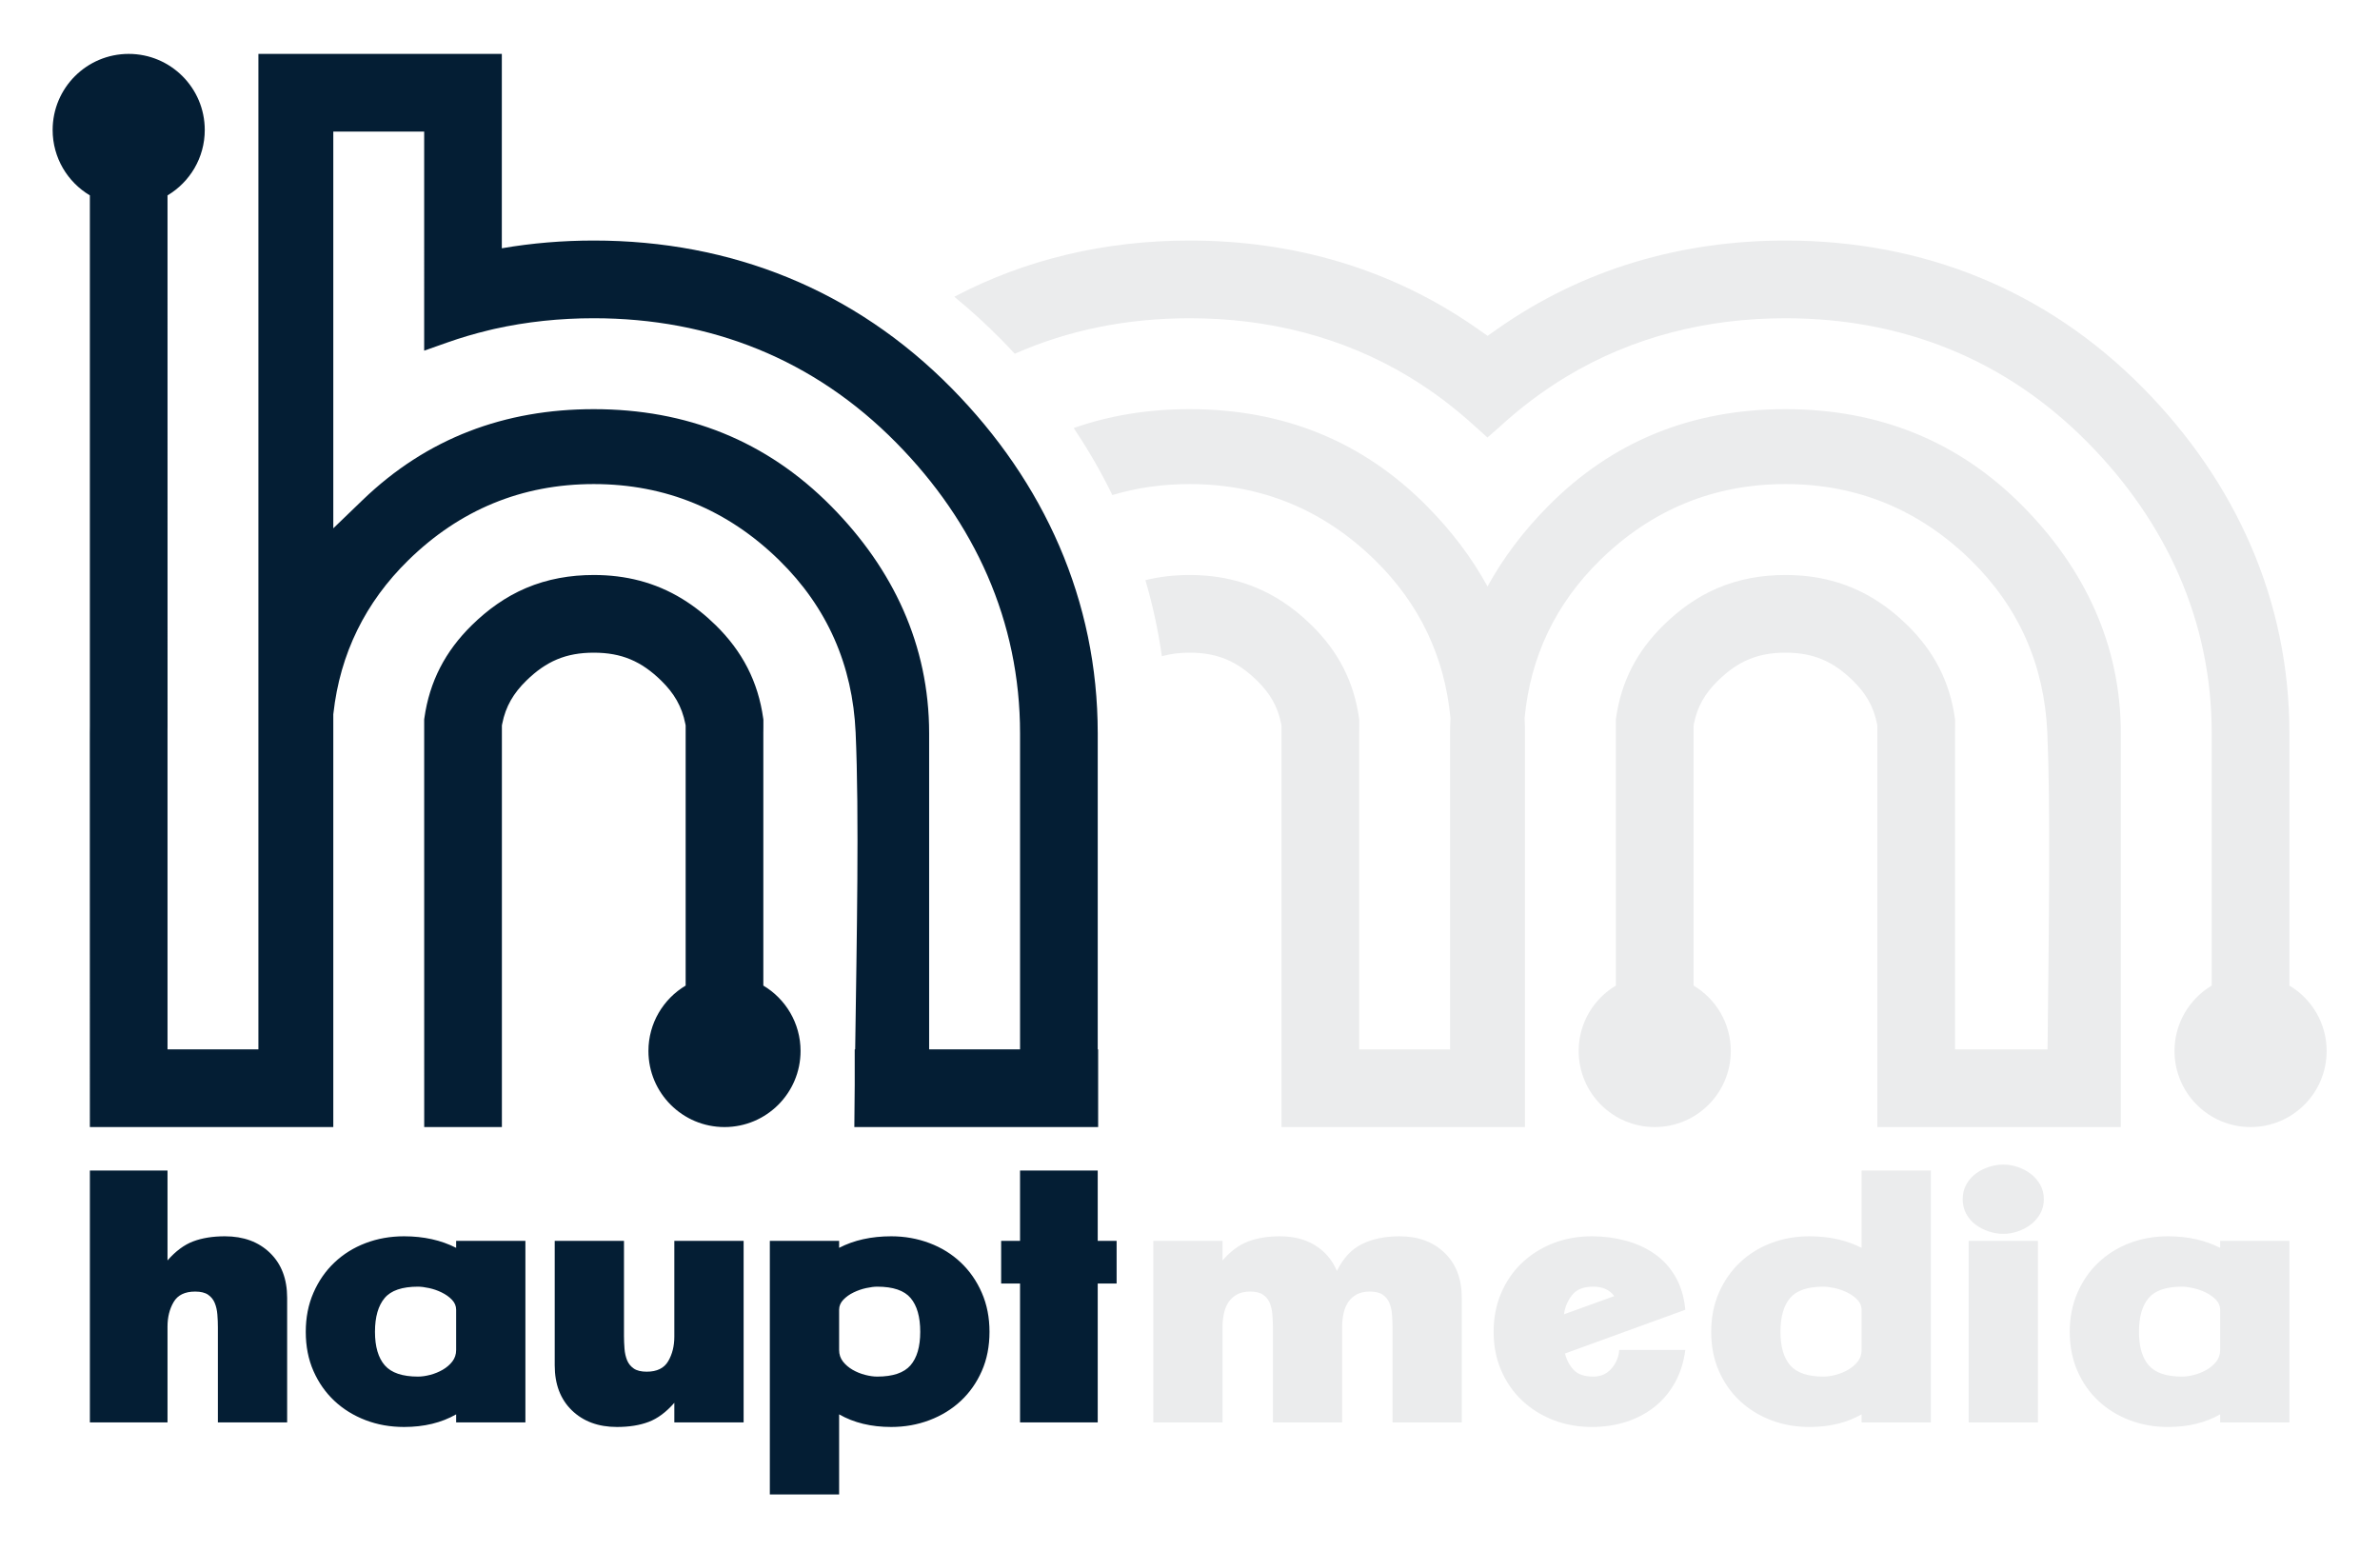
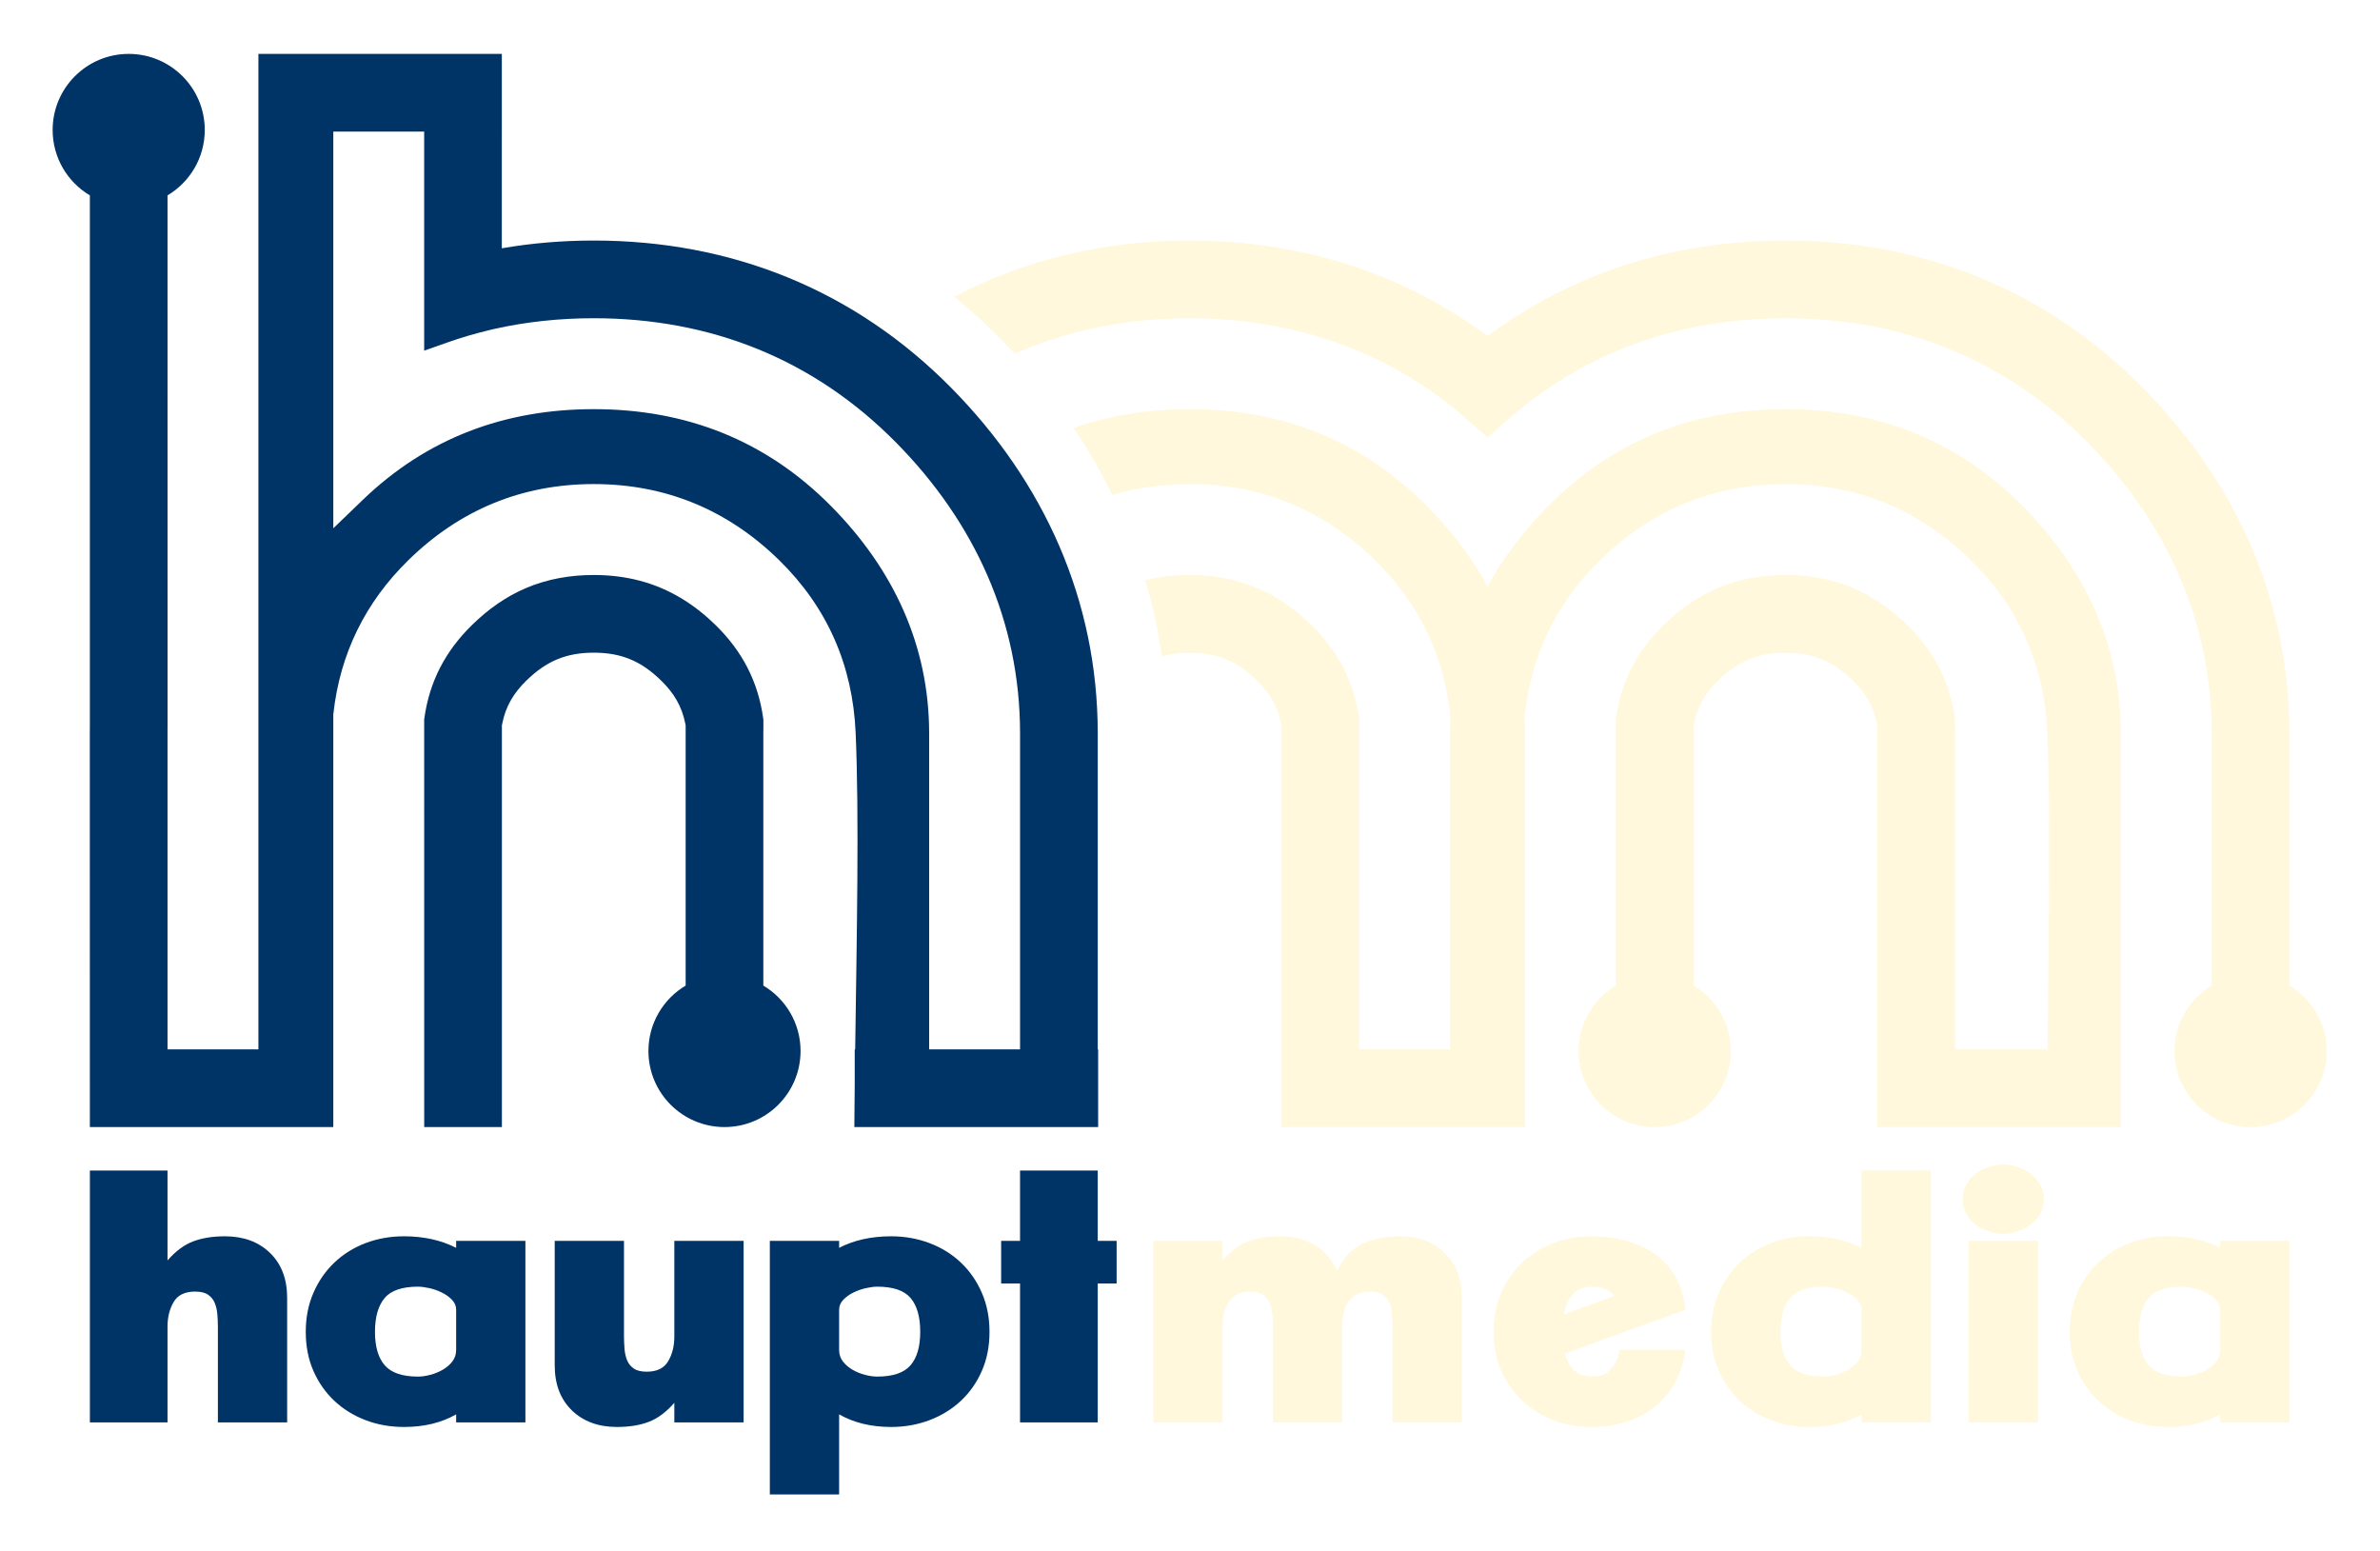
<svg xmlns="http://www.w3.org/2000/svg" viewBox="0 0 520 338.75" height="338.75" width="520" xml:space="preserve" version="1.1" id="svg2">
  <defs id="defs6" />
  <g transform="matrix(1.25,0,0,-1.25,0,338.75)" id="g10">
    <g transform="scale(0.1,0.1)" id="g12">
-       <path id="path14" style="fill:#ebeced;fill-opacity:1;fill-rule:evenodd;stroke:none" d="m 2600.05,1685.01 c 27.42,50.17 62.88,96.78 105.16,139.67 114.04,115.6 253.84,170.24 415.59,170.24 161.74,0 301.54,-54.64 415.57,-170.24 107.43,-108.93 170.62,-241.88 170.62,-396.29 l 0,-688.136 c -141.83,0 -283.66,0 -425.49,0 l -0.11,0 0,701.896 -0.57,2.92 c -6.03,30.62 -19.96,53.7 -42.15,75.41 -34.63,33.88 -69.28,48.85 -117.87,48.85 -48.59,0 -83.26,-14.97 -117.88,-48.85 -22.2,-21.71 -36.12,-44.79 -42.15,-75.41 l -0.57,-2.92 0,-454.646 c 38.95,-23.188 65.05,-65.699 65.05,-114.305 0,-73.422 -59.52,-132.945 -132.94,-132.945 -73.42,0 -132.95,59.523 -132.95,132.945 0,48.606 26.09,91.106 65.04,114.305 l -0.04,465.076 0.29,2.1 c 9.05,64.47 36.71,117.29 83.11,162.79 27.59,27.05 58.84,49.6 94.53,64.76 37.74,16.05 77.61,22.86 118.51,22.86 55.55,0 107.06,-12.66 154.65,-41.73 21.21,-12.95 40.65,-28.53 58.39,-45.91 46.52,-45.61 74.18,-98.52 83.14,-163.17 l 0.31,-2.07 0,-12.38 -0.12,-10.87 0,-552.913 161.73,0 c 2.54,224.233 5.1,430.793 -0.4,553.703 -5.23,117.48 -49.45,218.76 -133.55,301.15 -89.82,87.96 -198.29,133.1 -324.15,133.1 -125.86,0 -234.34,-45.14 -324.16,-133.1 -77.94,-76.37 -121.62,-168.94 -131.77,-275.6 0.42,-8.91 0.64,-17.86 0.64,-26.91 l 0,-688.136 -0.1,0 c -141.83,0 -283.67,0 -425.5,0 l 0,701.896 -0.56,2.92 c -6.04,30.62 -19.96,53.7 -42.14,75.41 -34.63,33.88 -69.3,48.85 -117.89,48.85 -17.82,0 -33.75,-2.03 -48.49,-6.24 -6.41,45.34 -16.06,89.69 -28.76,132.93 25.14,6.26 50.99,9.07 77.25,9.07 55.55,0 107.06,-12.66 154.66,-41.73 21.21,-12.95 40.65,-28.53 58.38,-45.91 46.52,-45.61 74.19,-98.52 83.17,-163.17 l 0.28,-2.07 0,-12.38 -0.1,-10.87 0,-552.913 158.9,0 0,552.343 c 0,9.05 0.22,18 0.64,26.91 -10.15,106.66 -53.82,199.23 -131.77,275.6 -89.82,87.96 -198.3,133.1 -324.16,133.1 -47.5,0 -92.54,-6.44 -135.03,-19.18 -19.7,40.34 -42.28,79.39 -67.57,117.06 62.96,22.21 130.62,33.04 202.6,33.04 161.75,0 301.55,-54.64 415.58,-170.24 42.3,-42.89 77.75,-89.5 105.15,-139.67 z M 4001.67,987.504 c 38.95,-23.188 65.06,-65.699 65.06,-114.305 0,-73.422 -59.53,-132.945 -132.95,-132.945 -73.41,0 -132.95,59.523 -132.95,132.945 0,48.606 26.11,91.117 65.06,114.305 l 0,440.886 c 0,196.31 -79.55,369.06 -216.39,507.86 -143.86,145.94 -324.44,217.58 -528.7,217.58 -136.22,0 -266.94,-31.97 -383.92,-102.72 -41.34,-25.01 -79.96,-54.34 -115.59,-86.97 -0.36,-0.35 -0.74,-0.68 -1.12,-1.02 l -20.29,-17.74 -19.4,17.49 c -0.86,0.69 -1.43,1.19 -1.73,1.51 -35.62,32.62 -73.98,61.74 -115.31,86.73 -116.98,70.76 -247.72,102.72 -383.92,102.72 -109.39,0 -211.97,-20.56 -305.78,-62.06 -7.83,8.47 -15.83,16.82 -23.97,25.1 -26.25,26.62 -53.52,51.45 -81.72,74.51 124.34,65.41 263.09,98.24 411.47,98.24 181.86,0 353.95,-49.53 503.28,-154.38 l 17.37,-12.2 17.35,12.19 c 149.32,104.9 321.42,154.39 503.28,154.39 240.61,0 456,-86.23 625.38,-258.04 161.93,-164.28 255.49,-371.1 255.49,-603.19 l 0,-440.886" />
-       <path id="path16" style="fill:#041e34;fill-opacity:1;fill-rule:evenodd;stroke:none" d="m 877.133,2276.08 c 52.976,9.15 106.75,13.53 160.717,13.53 240.61,0 456.01,-86.23 625.39,-258.04 161.92,-164.27 255.49,-371.1 255.49,-603.17 l 0,-552.349 0.72,0 0,-135.801 -426.15,0 c 0.14,23.629 0.37,48.168 0.66,73.371 l 0,62.43 0.81,0 c 2.68,192.649 7.17,410.449 0.79,553.709 -5.24,117.46 -49.45,218.74 -133.56,301.13 -89.81,87.97 -198.29,133.11 -324.15,133.11 -125.858,0 -234.315,-45.14 -324.166,-133.11 -75.086,-73.52 -119.258,-163.21 -130.918,-267.72 l -0.2,-1.69 0,-721.23 -425.484,0 -0.105,688.42 0.105,12.06 0,927.81 c -38.969,23.18 -65.074,65.7 -65.074,114.32 0,73.42 59.535,132.95 132.949,132.95 73.418,0 132.945,-59.53 132.945,-132.95 0,-48.62 -26.121,-91.14 -65.093,-114.32 l 0.054,-928.73 -0.054,-5.01 0,-558.749 158.859,0 0,1739.769 425.48,0 0,-135.8 -0.015,0 0,-203.94 z m 905.817,-1400.029 0,552.349 c 0,196.3 -79.55,369.06 -216.4,507.85 -143.85,145.94 -324.43,217.58 -528.7,217.58 -58.811,0 -117.319,-5.99 -174.428,-18.82 l -9.563,-2.3 c -24.343,-5.85 -48.367,-12.94 -71.964,-21.26 l -40.493,-14.31 0.012,382.88 -158.848,0 0,-693.31 51.383,49.5 c 112.442,108.31 248.547,158.71 403.901,158.71 161.75,0 301.54,-54.63 415.58,-170.25 107.44,-108.92 170.61,-241.87 170.61,-396.27 l 0,-552.349 158.91,0 z m -448.72,111.453 c 38.95,-23.184 65.06,-65.699 65.06,-114.309 0,-73.418 -59.53,-132.945 -132.95,-132.945 -73.42,0 -132.95,59.527 -132.95,132.945 0,48.61 26.11,91.125 65.06,114.309 l 0,454.636 -0.57,2.93 c -6.04,30.62 -19.96,53.7 -42.15,75.4 -34.63,33.88 -69.29,48.86 -117.88,48.86 -48.584,0 -83.248,-14.98 -117.873,-48.86 -22.196,-21.7 -36.118,-44.78 -42.145,-75.4 l -0.574,-2.93 0,-701.89 -135.785,0 -0.051,712.34 0.289,2.09 c 9.039,64.46 36.703,117.28 83.102,162.78 27.593,27.06 58.847,49.61 94.535,64.78 37.73,16.04 77.617,22.85 118.502,22.85 55.55,0 107.06,-12.66 154.66,-41.73 21.21,-12.95 40.66,-28.52 58.38,-45.91 46.52,-45.61 74.19,-98.52 83.16,-163.16 l 0.29,-2.08 0,-12.38 -0.11,-10.87 0,-441.456" />
-       <path id="path18" style="fill:#ebeced;fill-opacity:1;fill-rule:evenodd;stroke:none" d="m 2433.99,224.063 0,166.312 c 0,7.332 -0.29,14.813 -0.91,22.336 -0.57,7.523 -2.11,14.234 -4.6,20.18 -2.39,5.89 -6.28,10.683 -11.6,14.328 -5.27,3.691 -12.84,5.511 -22.62,5.511 -9.35,0 -17.11,-1.726 -23.24,-5.175 -6.09,-3.453 -10.98,-7.957 -14.67,-13.469 -3.64,-5.512 -6.33,-12.031 -7.96,-19.555 -1.63,-7.523 -2.44,-15.191 -2.44,-22.91 l 0,-167.558 -121.02,0 0,166.312 c 0,7.332 -0.34,14.813 -0.96,22.336 -0.58,7.523 -2.11,14.234 -4.55,20.18 -2.45,5.89 -6.33,10.683 -11.65,14.328 -5.27,3.691 -12.84,5.511 -22.62,5.511 -9.35,0 -17.11,-1.726 -23.2,-5.175 -6.13,-3.453 -11.02,-7.957 -14.71,-13.469 -3.65,-5.512 -6.28,-12.031 -7.91,-19.555 -1.63,-7.523 -2.44,-15.191 -2.44,-22.91 l 0,-167.558 -121.07,0 0,317.335 121.07,0 0,-34.222 c 14.23,16.297 29.33,27.414 45.19,33.312 15.92,5.895 34.27,8.867 55.07,8.867 24.01,0 44.62,-5.324 61.73,-15.914 17.11,-10.593 29.76,-25.449 37.91,-44.621 11.03,22.43 25.69,38.102 44,47.067 18.36,8.961 40.17,13.468 65.47,13.468 32.6,0 58.86,-9.683 78.85,-29.046 19.98,-19.364 29.95,-45.532 29.95,-78.555 l 0,-217.691 -121.07,0 z m 387.65,220.761 c -8.15,10.977 -20.37,16.485 -36.67,16.485 -16.34,0 -28.23,-4.36 -35.8,-13.133 -7.53,-8.77 -12.51,-19.266 -14.96,-31.488 0,-1.629 -0.19,-2.875 -0.62,-3.688 l 88.05,31.824 z m 124.13,-94.183 c -2.88,-21.614 -8.96,-40.739 -18.36,-57.461 -9.39,-16.731 -21.28,-30.774 -35.75,-42.18 -14.48,-11.406 -31.01,-20.082 -49.56,-26.027 -18.55,-5.891 -38.39,-8.868 -59.57,-8.868 -24.49,0 -47.12,4.125 -67.87,12.274 -20.8,8.144 -38.92,19.555 -54.45,34.219 -15.48,14.668 -27.6,32.207 -36.37,52.578 -8.77,20.367 -13.14,42.801 -13.14,67.242 0,24.492 4.37,46.973 13.14,67.582 8.77,20.559 20.89,38.195 36.37,52.863 15.53,14.715 33.65,26.121 54.45,34.266 20.75,8.152 43.38,12.226 67.87,12.226 20.37,0 40.02,-2.542 59,-7.621 18.93,-5.129 35.85,-12.847 50.75,-23.246 14.86,-10.402 26.99,-23.773 36.38,-40.07 9.35,-16.293 15.05,-35.465 17.11,-57.465 l -210.36,-76.445 c 2.88,-11.406 7.96,-20.992 15.29,-28.711 7.34,-7.762 18.79,-11.645 34.27,-11.645 13.04,0 23.63,4.7 31.78,14.09 8.14,9.348 12.65,20.18 13.47,32.399 l 115.55,0 z m 308.13,70.312 c 0,6.52 -2.44,12.32 -7.33,17.445 -4.89,5.082 -10.88,9.348 -18.02,12.844 -7.14,3.453 -14.48,5.992 -22,7.625 -7.57,1.629 -14,2.442 -19.27,2.442 -27.75,0 -47.21,-6.614 -58.42,-19.891 -11.17,-13.227 -16.78,-32.879 -16.78,-59 0,-26.074 5.71,-45.625 17.11,-58.664 11.41,-13.082 30.77,-19.602 58.09,-19.602 6.52,0 13.66,1.055 21.38,3.071 7.76,2.058 15,4.98 21.71,8.867 6.71,3.879 12.32,8.672 16.82,14.375 4.46,5.703 6.71,12.414 6.71,20.176 l 0,70.312 z m 0,-196.89 0,14.093 c -25.69,-14.668 -56.02,-22.051 -91.11,-22.051 -24.01,0 -46.44,3.981 -67.24,11.938 -20.8,7.953 -38.92,19.172 -54.4,33.645 -15.48,14.472 -27.75,31.875 -36.72,52.292 -8.96,20.368 -13.41,43.184 -13.41,68.438 0,24.879 4.45,47.594 13.41,68.203 8.97,20.563 21.24,38.199 36.72,52.863 15.48,14.668 33.6,25.981 54.4,33.934 20.8,7.957 43.23,11.937 67.24,11.937 34.27,0 64.6,-6.71 91.11,-20.179 l 0,135.109 121.07,0 0,-440.222 -121.07,0 z m 187.12,0 0,317.335 121.06,0 0,-317.335 -121.06,0 z m 131.41,390.089 c 0,-9.343 -2.11,-17.828 -6.42,-25.355 -4.26,-7.57 -9.78,-13.848 -16.49,-18.977 -6.71,-5.082 -14.28,-9.058 -22.62,-11.886 -8.34,-2.875 -16.82,-4.313 -25.35,-4.313 -8.58,0 -17.16,1.438 -25.69,4.313 -8.58,2.828 -16.2,6.804 -22.91,11.886 -6.76,5.129 -12.13,11.407 -16.25,18.977 -4.07,7.527 -6.09,16.012 -6.09,25.355 0,9.395 2.02,17.828 6.09,25.403 4.12,7.523 9.49,13.851 16.25,18.933 6.71,5.078 14.33,9.055 22.91,11.934 8.53,2.824 17.11,4.266 25.69,4.266 8.53,0 17.01,-1.442 25.35,-4.266 8.34,-2.879 15.91,-6.856 22.62,-11.934 6.71,-5.082 12.23,-11.41 16.49,-18.933 4.31,-7.575 6.42,-16.008 6.42,-25.403 z m 308.18,-193.199 c 0,6.52 -2.44,12.32 -7.33,17.445 -4.89,5.082 -10.93,9.348 -18.02,12.844 -7.14,3.453 -14.48,5.992 -22.05,7.625 -7.53,1.629 -13.94,2.442 -19.26,2.442 -27.71,0 -47.17,-6.614 -58.38,-19.891 -11.22,-13.227 -16.83,-32.879 -16.83,-59 0,-26.074 5.71,-45.625 17.12,-58.664 11.45,-13.082 30.81,-19.602 58.09,-19.602 6.51,0 13.66,1.055 21.42,3.071 7.76,2.058 14.95,4.98 21.71,8.867 6.71,3.879 12.32,8.672 16.82,14.375 4.46,5.703 6.71,12.414 6.71,20.176 l 0,70.312 z m 0,-196.89 0,14.093 c -25.69,-14.668 -56.07,-22.051 -91.11,-22.051 -24.06,0 -46.44,3.981 -67.24,11.938 -20.8,7.953 -38.92,19.172 -54.45,33.645 -15.48,14.472 -27.7,31.875 -36.67,52.292 -8.96,20.368 -13.42,43.184 -13.42,68.438 0,24.879 4.46,47.594 13.42,68.203 8.97,20.563 21.19,38.199 36.67,52.863 15.53,14.668 33.65,25.981 54.45,33.934 20.8,7.957 43.18,11.937 67.24,11.937 34.22,0 64.61,-6.71 91.11,-20.179 l 0,12.222 121.07,0 0,-317.335 -121.07,0" />
-       <path id="path20" style="fill:#041e34;fill-opacity:1;fill-rule:evenodd;stroke:none" d="m 380.844,224.063 0,166.312 c 0,7.332 -0.289,14.813 -0.914,22.336 -0.621,7.523 -2.11,14.234 -4.602,20.18 -2.394,5.89 -6.328,10.683 -11.598,14.328 -5.32,3.691 -12.843,5.511 -22.621,5.511 -17.976,0 -30.484,-6.085 -37.625,-18.308 -7.14,-12.223 -10.687,-26.508 -10.687,-42.801 l 0,-167.558 -135.684,0 0,440.222 135.684,0 0,-157.109 c 14.281,16.297 29.234,27.414 44.957,33.312 15.672,5.895 34.125,8.867 55.309,8.867 32.593,0 58.902,-9.683 78.89,-29.046 19.938,-19.364 29.953,-45.532 29.953,-78.555 l 0,-217.691 -121.062,0 z m 416.449,196.89 c 0,6.52 -2.398,12.32 -7.289,17.445 -4.84,5.082 -10.973,9.395 -18.07,12.844 -7.043,3.453 -14.473,5.992 -22.047,7.625 -7.379,1.582 -13.899,2.442 -19.219,2.442 -27.746,0 -47.258,-6.614 -58.375,-19.891 -11.117,-13.227 -16.871,-32.879 -16.871,-59 0,-26.074 5.801,-45.625 17.207,-58.664 11.453,-13.035 30.769,-19.602 58.039,-19.602 6.566,0 13.758,1.055 21.426,3.071 7.715,2.011 15.047,5.031 21.711,8.867 6.664,3.879 12.367,8.672 16.773,14.375 4.41,5.703 6.715,12.414 6.715,20.176 l 0,70.312 z m 0,-196.89 0,14.093 c -25.645,-14.668 -55.984,-22.051 -91.066,-22.051 -24.063,0 -46.539,3.981 -67.293,11.938 -20.754,7.953 -38.965,19.172 -54.399,33.645 -15.387,14.425 -27.703,31.875 -36.664,52.292 -8.965,20.321 -13.418,43.184 -13.418,68.438 0,24.879 4.406,47.594 13.418,68.203 8.914,20.563 21.184,38.199 36.664,52.863 15.434,14.668 33.645,26.028 54.399,33.934 20.8,7.91 43.23,11.937 67.293,11.937 34.265,0 64.605,-6.71 91.066,-20.179 l 0,12.222 121.062,0 0,-317.335 -121.062,0 z m 381.367,0 0,34.269 c -14.24,-16.293 -29.24,-27.461 -44.91,-33.359 -15.68,-5.942 -34.13,-8.868 -55.36,-8.868 -32.59,0 -58.91,9.735 -78.843,29.047 -19.938,19.364 -29.953,45.578 -29.953,78.602 l 0,217.644 121.066,0 0,-166.312 c 0,-7.332 0.34,-14.762 0.91,-22.285 0.57,-7.574 2.16,-14.281 4.55,-20.18 2.45,-5.941 6.38,-10.734 11.65,-14.379 5.27,-3.64 12.84,-5.512 22.62,-5.512 17.93,0 30.43,6.137 37.57,18.36 7.15,12.219 10.7,26.504 10.7,42.801 l 0,167.507 121.11,0 0,-317.335 -121.11,0 z m 429.82,158.355 c 0,26.121 -5.61,45.773 -16.78,59 -11.16,13.23 -30.63,19.891 -58.42,19.891 -5.28,0 -11.7,-0.813 -19.27,-2.442 -7.47,-1.633 -14.86,-4.172 -22,-7.625 -7.14,-3.398 -13.13,-7.762 -18.02,-12.844 -4.89,-5.125 -7.29,-10.925 -7.29,-17.445 l 0,-70.312 c 0,-7.762 2.26,-14.473 6.71,-20.176 4.46,-5.703 10.12,-10.496 16.78,-14.375 6.71,-3.887 13.99,-6.856 21.71,-8.867 7.72,-2.016 14.86,-3.071 21.38,-3.071 27.32,0 46.73,6.567 58.09,19.602 11.35,13.039 17.11,32.59 17.11,58.664 z m 121.06,0 c 0,-25.254 -4.45,-48.117 -13.42,-68.438 -8.96,-20.417 -21.23,-37.82 -36.71,-52.292 -15.48,-14.473 -33.74,-25.692 -54.69,-33.645 -20.94,-7.957 -43.32,-11.938 -67,-11.938 -35.04,0 -65.37,7.383 -91.02,22.051 l 0,-140 -121.11,0 0,443.242 121.11,0 0,-12.222 c 26.03,13.469 56.42,20.179 91.02,20.179 23.68,0 46.06,-4.027 67,-11.937 20.95,-7.906 39.26,-19.266 54.69,-33.934 15.53,-14.664 27.75,-32.3 36.71,-52.863 9.01,-20.609 13.42,-43.324 13.42,-68.203 z m 189.17,84.402 0,-242.757 -135.78,0 0,242.757 -33.02,0 0,74.578 33.02,0 0,122.887 135.78,0 0,-122.887 33.03,0 0,-74.578 -33.03,0" />
+       <path id="path14" style="fill:#FFF8DC;fill-opacity:1;fill-rule:evenodd;stroke:none" d="m 2600.05,1685.01 c 27.42,50.17 62.88,96.78 105.16,139.67 114.04,115.6 253.84,170.24 415.59,170.24 161.74,0 301.54,-54.64 415.57,-170.24 107.43,-108.93 170.62,-241.88 170.62,-396.29 l 0,-688.136 c -141.83,0 -283.66,0 -425.49,0 l -0.11,0 0,701.896 -0.57,2.92 c -6.03,30.62 -19.96,53.7 -42.15,75.41 -34.63,33.88 -69.28,48.85 -117.87,48.85 -48.59,0 -83.26,-14.97 -117.88,-48.85 -22.2,-21.71 -36.12,-44.79 -42.15,-75.41 l -0.57,-2.92 0,-454.646 c 38.95,-23.188 65.05,-65.699 65.05,-114.305 0,-73.422 -59.52,-132.945 -132.94,-132.945 -73.42,0 -132.95,59.523 -132.95,132.945 0,48.606 26.09,91.106 65.04,114.305 l -0.04,465.076 0.29,2.1 c 9.05,64.47 36.71,117.29 83.11,162.79 27.59,27.05 58.84,49.6 94.53,64.76 37.74,16.05 77.61,22.86 118.51,22.86 55.55,0 107.06,-12.66 154.65,-41.73 21.21,-12.95 40.65,-28.53 58.39,-45.91 46.52,-45.61 74.18,-98.52 83.14,-163.17 l 0.31,-2.07 0,-12.38 -0.12,-10.87 0,-552.913 161.73,0 c 2.54,224.233 5.1,430.793 -0.4,553.703 -5.23,117.48 -49.45,218.76 -133.55,301.15 -89.82,87.96 -198.29,133.1 -324.15,133.1 -125.86,0 -234.34,-45.14 -324.16,-133.1 -77.94,-76.37 -121.62,-168.94 -131.77,-275.6 0.42,-8.91 0.64,-17.86 0.64,-26.91 l 0,-688.136 -0.1,0 c -141.83,0 -283.67,0 -425.5,0 l 0,701.896 -0.56,2.92 c -6.04,30.62 -19.96,53.7 -42.14,75.41 -34.63,33.88 -69.3,48.85 -117.89,48.85 -17.82,0 -33.75,-2.03 -48.49,-6.24 -6.41,45.34 -16.06,89.69 -28.76,132.93 25.14,6.26 50.99,9.07 77.25,9.07 55.55,0 107.06,-12.66 154.66,-41.73 21.21,-12.95 40.65,-28.53 58.38,-45.91 46.52,-45.61 74.19,-98.52 83.17,-163.17 l 0.28,-2.07 0,-12.38 -0.1,-10.87 0,-552.913 158.9,0 0,552.343 c 0,9.05 0.22,18 0.64,26.91 -10.15,106.66 -53.82,199.23 -131.77,275.6 -89.82,87.96 -198.3,133.1 -324.16,133.1 -47.5,0 -92.54,-6.44 -135.03,-19.18 -19.7,40.34 -42.28,79.39 -67.57,117.06 62.96,22.21 130.62,33.04 202.6,33.04 161.75,0 301.55,-54.64 415.58,-170.24 42.3,-42.89 77.75,-89.5 105.15,-139.67 z M 4001.67,987.504 c 38.95,-23.188 65.06,-65.699 65.06,-114.305 0,-73.422 -59.53,-132.945 -132.95,-132.945 -73.41,0 -132.95,59.523 -132.95,132.945 0,48.606 26.11,91.117 65.06,114.305 l 0,440.886 c 0,196.31 -79.55,369.06 -216.39,507.86 -143.86,145.94 -324.44,217.58 -528.7,217.58 -136.22,0 -266.94,-31.97 -383.92,-102.72 -41.34,-25.01 -79.96,-54.34 -115.59,-86.97 -0.36,-0.35 -0.74,-0.68 -1.12,-1.02 l -20.29,-17.74 -19.4,17.49 c -0.86,0.69 -1.43,1.19 -1.73,1.51 -35.62,32.62 -73.98,61.74 -115.31,86.73 -116.98,70.76 -247.72,102.72 -383.92,102.72 -109.39,0 -211.97,-20.56 -305.78,-62.06 -7.83,8.47 -15.83,16.82 -23.97,25.1 -26.25,26.62 -53.52,51.45 -81.72,74.51 124.34,65.41 263.09,98.24 411.47,98.24 181.86,0 353.95,-49.53 503.28,-154.38 l 17.37,-12.2 17.35,12.19 c 149.32,104.9 321.42,154.39 503.28,154.39 240.61,0 456,-86.23 625.38,-258.04 161.93,-164.28 255.49,-371.1 255.49,-603.19 l 0,-440.886" />
+       <path id="path16" style="fill:#003366;fill-opacity:1;fill-rule:evenodd;stroke:none" d="m 877.133,2276.08 c 52.976,9.15 106.75,13.53 160.717,13.53 240.61,0 456.01,-86.23 625.39,-258.04 161.92,-164.27 255.49,-371.1 255.49,-603.17 l 0,-552.349 0.72,0 0,-135.801 -426.15,0 c 0.14,23.629 0.37,48.168 0.66,73.371 l 0,62.43 0.81,0 c 2.68,192.649 7.17,410.449 0.79,553.709 -5.24,117.46 -49.45,218.74 -133.56,301.13 -89.81,87.97 -198.29,133.11 -324.15,133.11 -125.858,0 -234.315,-45.14 -324.166,-133.11 -75.086,-73.52 -119.258,-163.21 -130.918,-267.72 l -0.2,-1.69 0,-721.23 -425.484,0 -0.105,688.42 0.105,12.06 0,927.81 c -38.969,23.18 -65.074,65.7 -65.074,114.32 0,73.42 59.535,132.95 132.949,132.95 73.418,0 132.945,-59.53 132.945,-132.95 0,-48.62 -26.121,-91.14 -65.093,-114.32 l 0.054,-928.73 -0.054,-5.01 0,-558.749 158.859,0 0,1739.769 425.48,0 0,-135.8 -0.015,0 0,-203.94 z m 905.817,-1400.029 0,552.349 c 0,196.3 -79.55,369.06 -216.4,507.85 -143.85,145.94 -324.43,217.58 -528.7,217.58 -58.811,0 -117.319,-5.99 -174.428,-18.82 l -9.563,-2.3 c -24.343,-5.85 -48.367,-12.94 -71.964,-21.26 l -40.493,-14.31 0.012,382.88 -158.848,0 0,-693.31 51.383,49.5 c 112.442,108.31 248.547,158.71 403.901,158.71 161.75,0 301.54,-54.63 415.58,-170.25 107.44,-108.92 170.61,-241.87 170.61,-396.27 l 0,-552.349 158.91,0 z m -448.72,111.453 c 38.95,-23.184 65.06,-65.699 65.06,-114.309 0,-73.418 -59.53,-132.945 -132.95,-132.945 -73.42,0 -132.95,59.527 -132.95,132.945 0,48.61 26.11,91.125 65.06,114.309 l 0,454.636 -0.57,2.93 c -6.04,30.62 -19.96,53.7 -42.15,75.4 -34.63,33.88 -69.29,48.86 -117.88,48.86 -48.584,0 -83.248,-14.98 -117.873,-48.86 -22.196,-21.7 -36.118,-44.78 -42.145,-75.4 l -0.574,-2.93 0,-701.89 -135.785,0 -0.051,712.34 0.289,2.09 c 9.039,64.46 36.703,117.28 83.102,162.78 27.593,27.06 58.847,49.61 94.535,64.78 37.73,16.04 77.617,22.85 118.502,22.85 55.55,0 107.06,-12.66 154.66,-41.73 21.21,-12.95 40.66,-28.52 58.38,-45.91 46.52,-45.61 74.19,-98.52 83.16,-163.16 l 0.29,-2.08 0,-12.38 -0.11,-10.87 0,-441.456" />
+       <path id="path18" style="fill:#FFF8DC;fill-opacity:1;fill-rule:evenodd;stroke:none" d="m 2433.99,224.063 0,166.312 c 0,7.332 -0.29,14.813 -0.91,22.336 -0.57,7.523 -2.11,14.234 -4.6,20.18 -2.39,5.89 -6.28,10.683 -11.6,14.328 -5.27,3.691 -12.84,5.511 -22.62,5.511 -9.35,0 -17.11,-1.726 -23.24,-5.175 -6.09,-3.453 -10.98,-7.957 -14.67,-13.469 -3.64,-5.512 -6.33,-12.031 -7.96,-19.555 -1.63,-7.523 -2.44,-15.191 -2.44,-22.91 l 0,-167.558 -121.02,0 0,166.312 c 0,7.332 -0.34,14.813 -0.96,22.336 -0.58,7.523 -2.11,14.234 -4.55,20.18 -2.45,5.89 -6.33,10.683 -11.65,14.328 -5.27,3.691 -12.84,5.511 -22.62,5.511 -9.35,0 -17.11,-1.726 -23.2,-5.175 -6.13,-3.453 -11.02,-7.957 -14.71,-13.469 -3.65,-5.512 -6.28,-12.031 -7.91,-19.555 -1.63,-7.523 -2.44,-15.191 -2.44,-22.91 l 0,-167.558 -121.07,0 0,317.335 121.07,0 0,-34.222 c 14.23,16.297 29.33,27.414 45.19,33.312 15.92,5.895 34.27,8.867 55.07,8.867 24.01,0 44.62,-5.324 61.73,-15.914 17.11,-10.593 29.76,-25.449 37.91,-44.621 11.03,22.43 25.69,38.102 44,47.067 18.36,8.961 40.17,13.468 65.47,13.468 32.6,0 58.86,-9.683 78.85,-29.046 19.98,-19.364 29.95,-45.532 29.95,-78.555 l 0,-217.691 -121.07,0 z m 387.65,220.761 c -8.15,10.977 -20.37,16.485 -36.67,16.485 -16.34,0 -28.23,-4.36 -35.8,-13.133 -7.53,-8.77 -12.51,-19.266 -14.96,-31.488 0,-1.629 -0.19,-2.875 -0.62,-3.688 l 88.05,31.824 z m 124.13,-94.183 c -2.88,-21.614 -8.96,-40.739 -18.36,-57.461 -9.39,-16.731 -21.28,-30.774 -35.75,-42.18 -14.48,-11.406 -31.01,-20.082 -49.56,-26.027 -18.55,-5.891 -38.39,-8.868 -59.57,-8.868 -24.49,0 -47.12,4.125 -67.87,12.274 -20.8,8.144 -38.92,19.555 -54.45,34.219 -15.48,14.668 -27.6,32.207 -36.37,52.578 -8.77,20.367 -13.14,42.801 -13.14,67.242 0,24.492 4.37,46.973 13.14,67.582 8.77,20.559 20.89,38.195 36.37,52.863 15.53,14.715 33.65,26.121 54.45,34.266 20.75,8.152 43.38,12.226 67.87,12.226 20.37,0 40.02,-2.542 59,-7.621 18.93,-5.129 35.85,-12.847 50.75,-23.246 14.86,-10.402 26.99,-23.773 36.38,-40.07 9.35,-16.293 15.05,-35.465 17.11,-57.465 l -210.36,-76.445 c 2.88,-11.406 7.96,-20.992 15.29,-28.711 7.34,-7.762 18.79,-11.645 34.27,-11.645 13.04,0 23.63,4.7 31.78,14.09 8.14,9.348 12.65,20.18 13.47,32.399 l 115.55,0 z m 308.13,70.312 c 0,6.52 -2.44,12.32 -7.33,17.445 -4.89,5.082 -10.88,9.348 -18.02,12.844 -7.14,3.453 -14.48,5.992 -22,7.625 -7.57,1.629 -14,2.442 -19.27,2.442 -27.75,0 -47.21,-6.614 -58.42,-19.891 -11.17,-13.227 -16.78,-32.879 -16.78,-59 0,-26.074 5.71,-45.625 17.11,-58.664 11.41,-13.082 30.77,-19.602 58.09,-19.602 6.52,0 13.66,1.055 21.38,3.071 7.76,2.058 15,4.98 21.71,8.867 6.71,3.879 12.32,8.672 16.82,14.375 4.46,5.703 6.71,12.414 6.71,20.176 l 0,70.312 z m 0,-196.89 0,14.093 c -25.69,-14.668 -56.02,-22.051 -91.11,-22.051 -24.01,0 -46.44,3.981 -67.24,11.938 -20.8,7.953 -38.92,19.172 -54.4,33.645 -15.48,14.472 -27.75,31.875 -36.72,52.292 -8.96,20.368 -13.41,43.184 -13.41,68.438 0,24.879 4.45,47.594 13.41,68.203 8.97,20.563 21.24,38.199 36.72,52.863 15.48,14.668 33.6,25.981 54.4,33.934 20.8,7.957 43.23,11.937 67.24,11.937 34.27,0 64.6,-6.71 91.11,-20.179 l 0,135.109 121.07,0 0,-440.222 -121.07,0 z m 187.12,0 0,317.335 121.06,0 0,-317.335 -121.06,0 z m 131.41,390.089 c 0,-9.343 -2.11,-17.828 -6.42,-25.355 -4.26,-7.57 -9.78,-13.848 -16.49,-18.977 -6.71,-5.082 -14.28,-9.058 -22.62,-11.886 -8.34,-2.875 -16.82,-4.313 -25.35,-4.313 -8.58,0 -17.16,1.438 -25.69,4.313 -8.58,2.828 -16.2,6.804 -22.91,11.886 -6.76,5.129 -12.13,11.407 -16.25,18.977 -4.07,7.527 -6.09,16.012 -6.09,25.355 0,9.395 2.02,17.828 6.09,25.403 4.12,7.523 9.49,13.851 16.25,18.933 6.71,5.078 14.33,9.055 22.91,11.934 8.53,2.824 17.11,4.266 25.69,4.266 8.53,0 17.01,-1.442 25.35,-4.266 8.34,-2.879 15.91,-6.856 22.62,-11.934 6.71,-5.082 12.23,-11.41 16.49,-18.933 4.31,-7.575 6.42,-16.008 6.42,-25.403 z m 308.18,-193.199 c 0,6.52 -2.44,12.32 -7.33,17.445 -4.89,5.082 -10.93,9.348 -18.02,12.844 -7.14,3.453 -14.48,5.992 -22.05,7.625 -7.53,1.629 -13.94,2.442 -19.26,2.442 -27.71,0 -47.17,-6.614 -58.38,-19.891 -11.22,-13.227 -16.83,-32.879 -16.83,-59 0,-26.074 5.71,-45.625 17.12,-58.664 11.45,-13.082 30.81,-19.602 58.09,-19.602 6.51,0 13.66,1.055 21.42,3.071 7.76,2.058 14.95,4.98 21.71,8.867 6.71,3.879 12.32,8.672 16.82,14.375 4.46,5.703 6.71,12.414 6.71,20.176 l 0,70.312 z m 0,-196.89 0,14.093 c -25.69,-14.668 -56.07,-22.051 -91.11,-22.051 -24.06,0 -46.44,3.981 -67.24,11.938 -20.8,7.953 -38.92,19.172 -54.45,33.645 -15.48,14.472 -27.7,31.875 -36.67,52.292 -8.96,20.368 -13.42,43.184 -13.42,68.438 0,24.879 4.46,47.594 13.42,68.203 8.97,20.563 21.19,38.199 36.67,52.863 15.53,14.668 33.65,25.981 54.45,33.934 20.8,7.957 43.18,11.937 67.24,11.937 34.22,0 64.61,-6.71 91.11,-20.179 l 0,12.222 121.07,0 0,-317.335 -121.07,0" />
+       <path id="path20" style="fill:#003366;fill-opacity:1;fill-rule:evenodd;stroke:none" d="m 380.844,224.063 0,166.312 c 0,7.332 -0.289,14.813 -0.914,22.336 -0.621,7.523 -2.11,14.234 -4.602,20.18 -2.394,5.89 -6.328,10.683 -11.598,14.328 -5.32,3.691 -12.843,5.511 -22.621,5.511 -17.976,0 -30.484,-6.085 -37.625,-18.308 -7.14,-12.223 -10.687,-26.508 -10.687,-42.801 l 0,-167.558 -135.684,0 0,440.222 135.684,0 0,-157.109 c 14.281,16.297 29.234,27.414 44.957,33.312 15.672,5.895 34.125,8.867 55.309,8.867 32.593,0 58.902,-9.683 78.89,-29.046 19.938,-19.364 29.953,-45.532 29.953,-78.555 l 0,-217.691 -121.062,0 z m 416.449,196.89 c 0,6.52 -2.398,12.32 -7.289,17.445 -4.84,5.082 -10.973,9.395 -18.07,12.844 -7.043,3.453 -14.473,5.992 -22.047,7.625 -7.379,1.582 -13.899,2.442 -19.219,2.442 -27.746,0 -47.258,-6.614 -58.375,-19.891 -11.117,-13.227 -16.871,-32.879 -16.871,-59 0,-26.074 5.801,-45.625 17.207,-58.664 11.453,-13.035 30.769,-19.602 58.039,-19.602 6.566,0 13.758,1.055 21.426,3.071 7.715,2.011 15.047,5.031 21.711,8.867 6.664,3.879 12.367,8.672 16.773,14.375 4.41,5.703 6.715,12.414 6.715,20.176 l 0,70.312 z m 0,-196.89 0,14.093 c -25.645,-14.668 -55.984,-22.051 -91.066,-22.051 -24.063,0 -46.539,3.981 -67.293,11.938 -20.754,7.953 -38.965,19.172 -54.399,33.645 -15.387,14.425 -27.703,31.875 -36.664,52.292 -8.965,20.321 -13.418,43.184 -13.418,68.438 0,24.879 4.406,47.594 13.418,68.203 8.914,20.563 21.184,38.199 36.664,52.863 15.434,14.668 33.645,26.028 54.399,33.934 20.8,7.91 43.23,11.937 67.293,11.937 34.265,0 64.605,-6.71 91.066,-20.179 l 0,12.222 121.062,0 0,-317.335 -121.062,0 z m 381.367,0 0,34.269 c -14.24,-16.293 -29.24,-27.461 -44.91,-33.359 -15.68,-5.942 -34.13,-8.868 -55.36,-8.868 -32.59,0 -58.91,9.735 -78.843,29.047 -19.938,19.364 -29.953,45.578 -29.953,78.602 l 0,217.644 121.066,0 0,-166.312 c 0,-7.332 0.34,-14.762 0.91,-22.285 0.57,-7.574 2.16,-14.281 4.55,-20.18 2.45,-5.941 6.38,-10.734 11.65,-14.379 5.27,-3.64 12.84,-5.512 22.62,-5.512 17.93,0 30.43,6.137 37.57,18.36 7.15,12.219 10.7,26.504 10.7,42.801 l 0,167.507 121.11,0 0,-317.335 -121.11,0 z m 429.82,158.355 c 0,26.121 -5.61,45.773 -16.78,59 -11.16,13.23 -30.63,19.891 -58.42,19.891 -5.28,0 -11.7,-0.813 -19.27,-2.442 -7.47,-1.633 -14.86,-4.172 -22,-7.625 -7.14,-3.398 -13.13,-7.762 -18.02,-12.844 -4.89,-5.125 -7.29,-10.925 -7.29,-17.445 l 0,-70.312 c 0,-7.762 2.26,-14.473 6.71,-20.176 4.46,-5.703 10.12,-10.496 16.78,-14.375 6.71,-3.887 13.99,-6.856 21.71,-8.867 7.72,-2.016 14.86,-3.071 21.38,-3.071 27.32,0 46.73,6.567 58.09,19.602 11.35,13.039 17.11,32.59 17.11,58.664 z m 121.06,0 c 0,-25.254 -4.45,-48.117 -13.42,-68.438 -8.96,-20.417 -21.23,-37.82 -36.71,-52.292 -15.48,-14.473 -33.74,-25.692 -54.69,-33.645 -20.94,-7.957 -43.32,-11.938 -67,-11.938 -35.04,0 -65.37,7.383 -91.02,22.051 l 0,-140 -121.11,0 0,443.242 121.11,0 0,-12.222 c 26.03,13.469 56.42,20.179 91.02,20.179 23.68,0 46.06,-4.027 67,-11.937 20.95,-7.906 39.26,-19.266 54.69,-33.934 15.53,-14.664 27.75,-32.3 36.71,-52.863 9.01,-20.609 13.42,-43.324 13.42,-68.203 z m 189.17,84.402 0,-242.757 -135.78,0 0,242.757 -33.02,0 0,74.578 33.02,0 0,122.887 135.78,0 0,-122.887 33.03,0 0,-74.578 -33.03,0" />
    </g>
  </g>
</svg>
